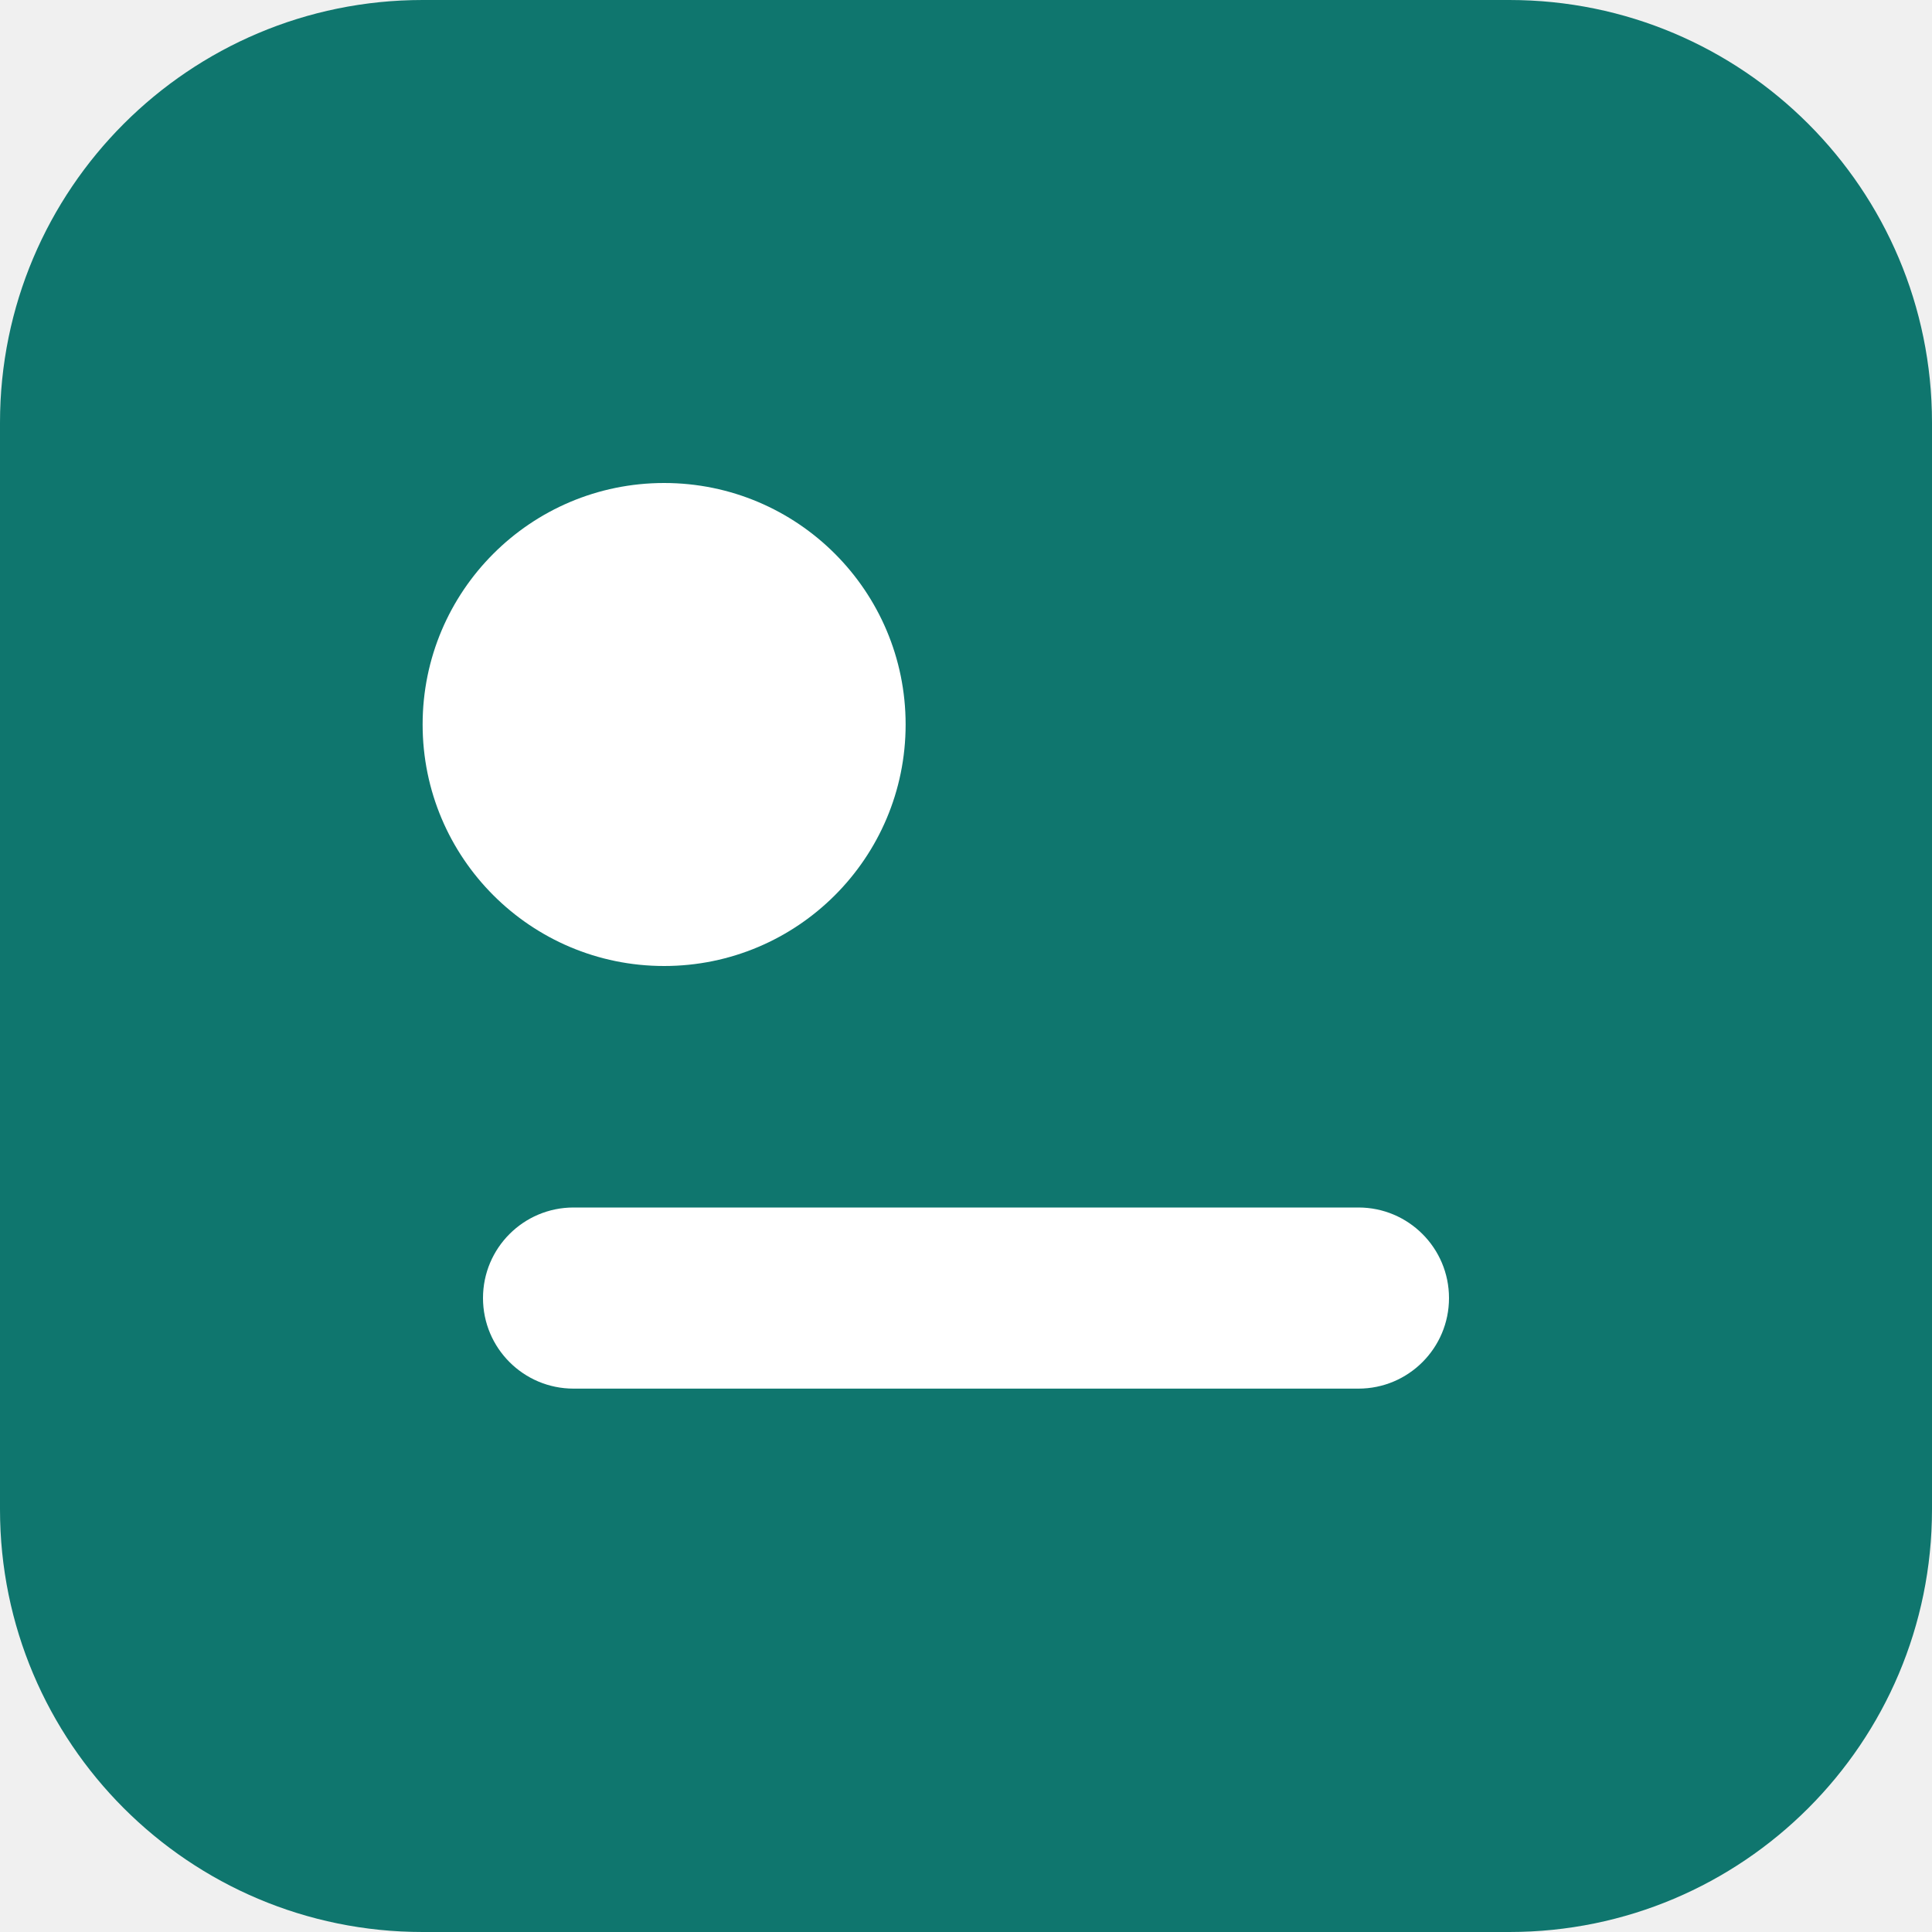
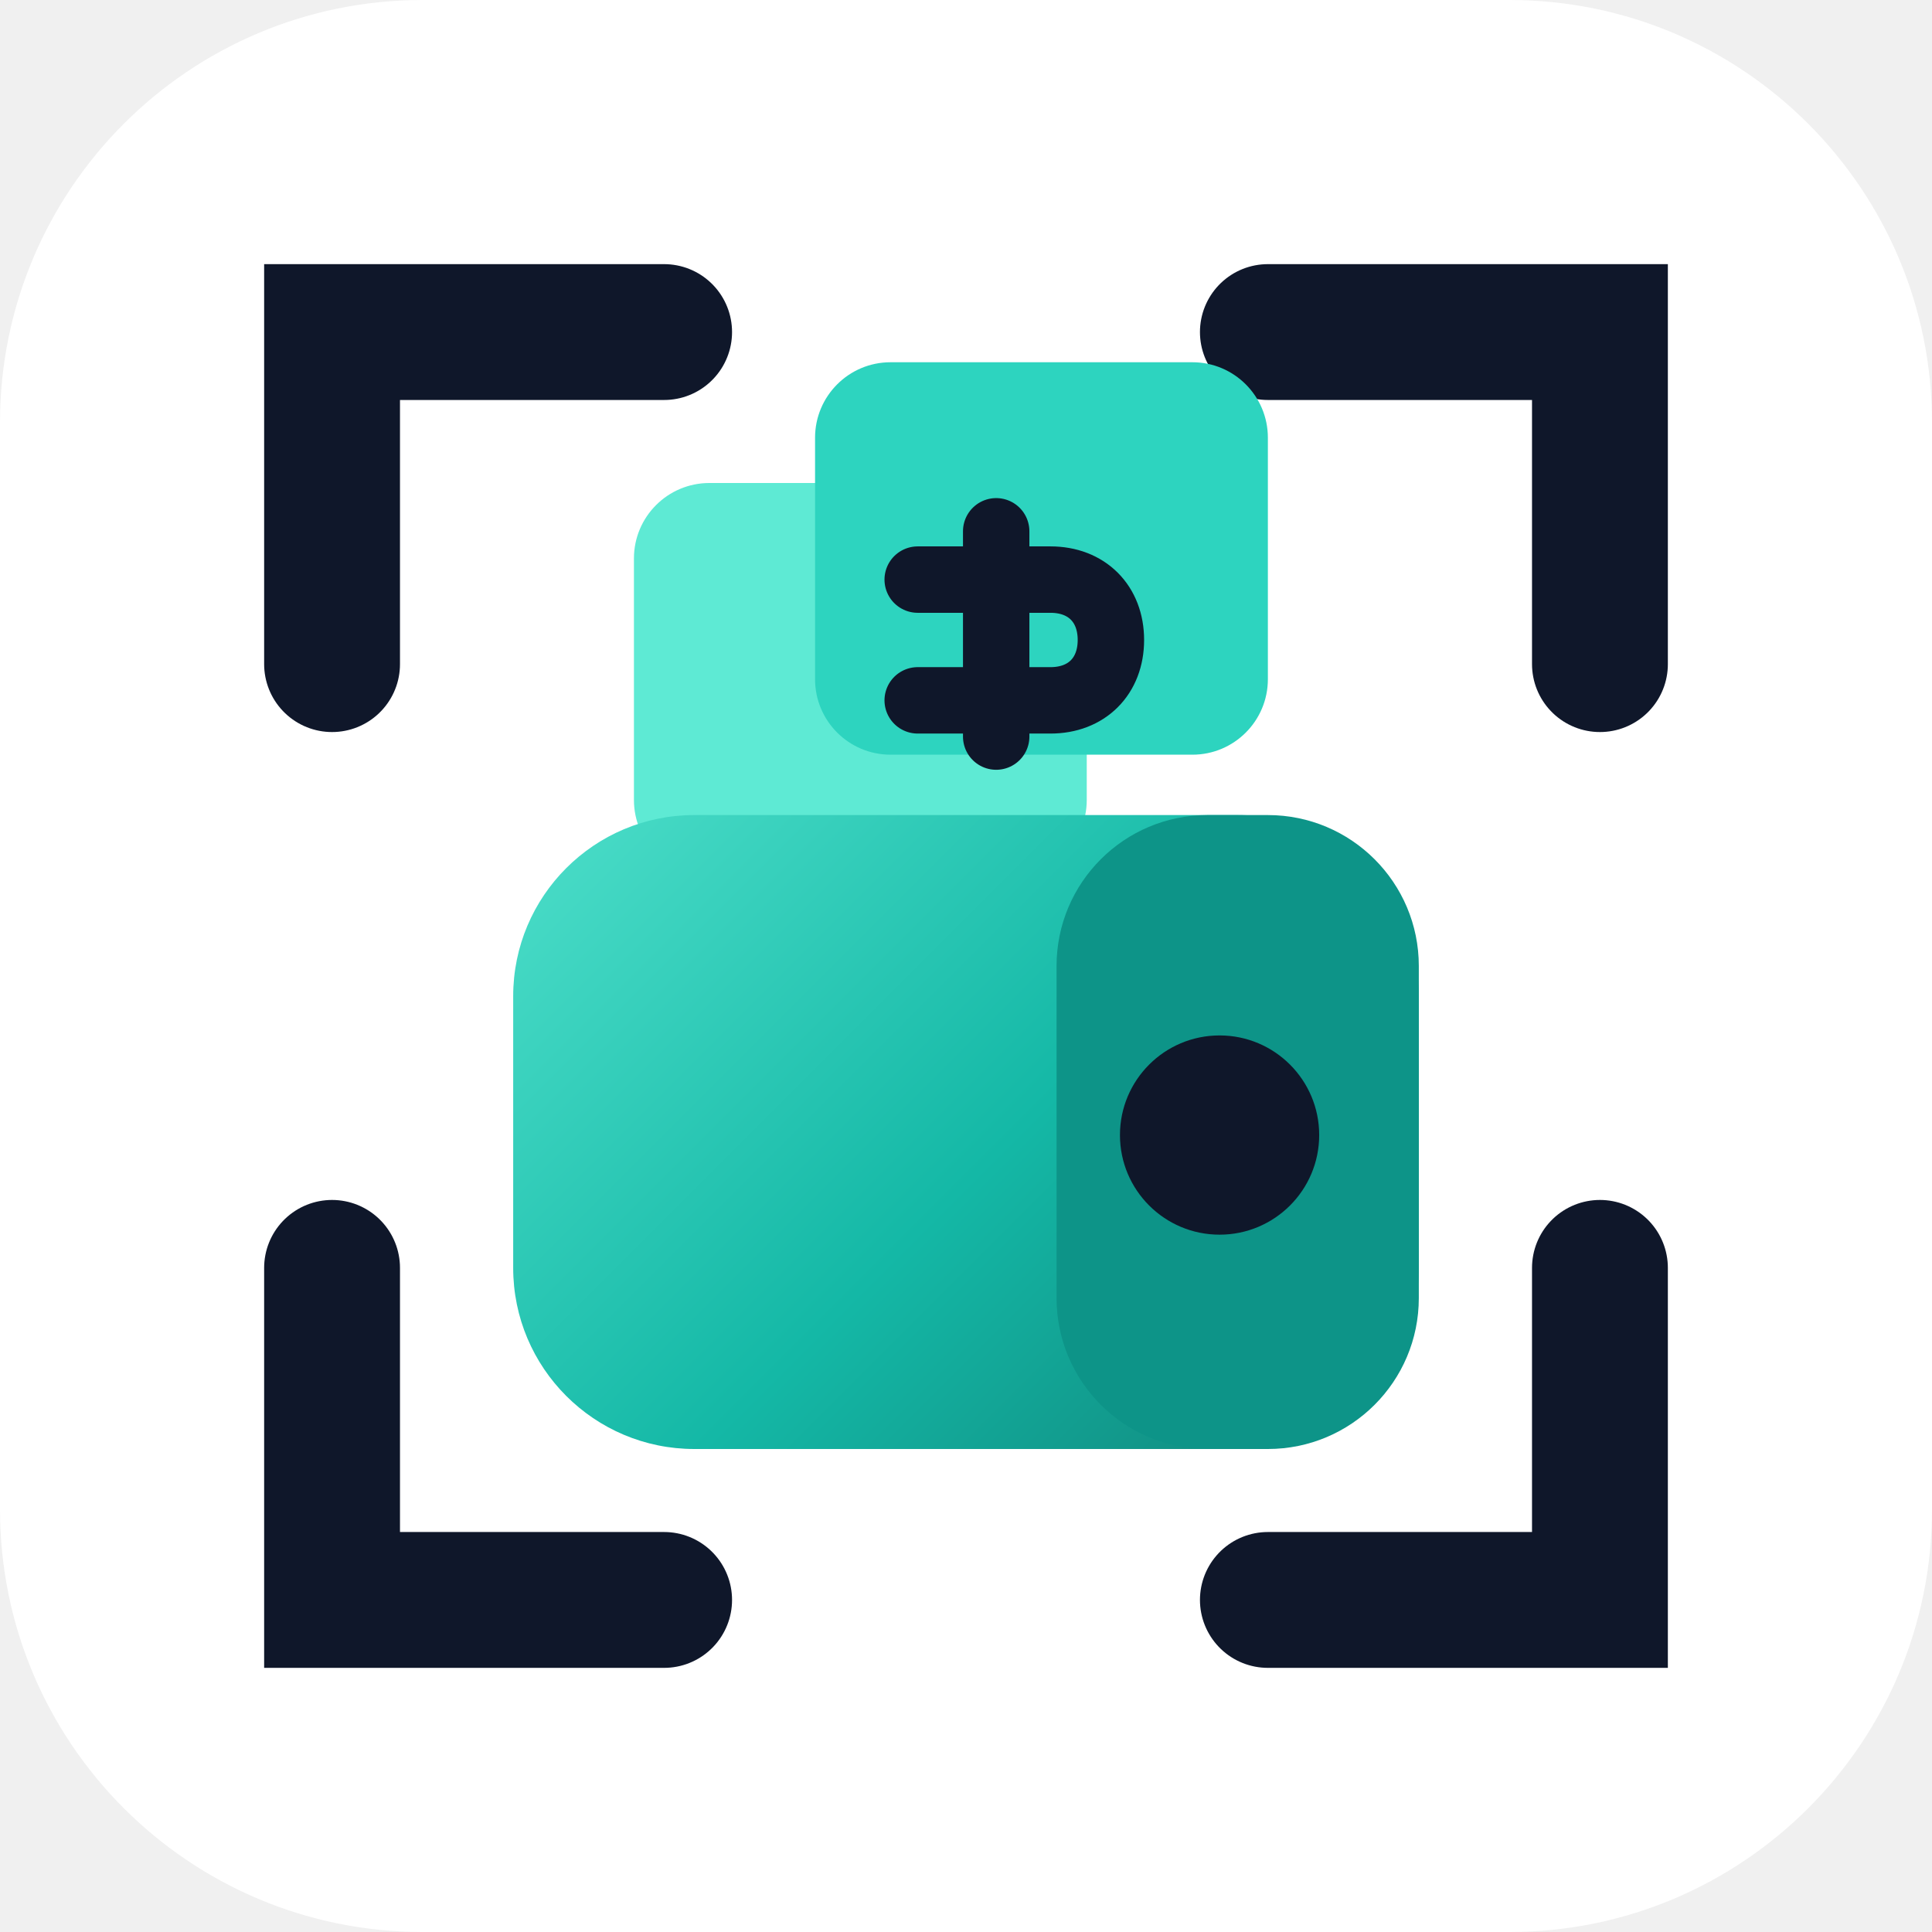
- <svg xmlns="http://www.w3.org/2000/svg" viewBox="0 0 32 32" role="img" aria-label="ExpenseSnap">
-   <rect width="32" height="32" rx="7" fill="#0f766e" />
-   <circle cx="11" cy="12" r="4" fill="#ffffff" />
-   <rect x="8" y="20" width="16" height="3" rx="1.5" fill="#ffffff" />
+ <svg xmlns="http://www.w3.org/2000/svg" viewBox="0 0 32 32" width="32" height="32" role="img" aria-label="ExpenseSnap">
+   <defs>
+     <linearGradient id="wallet" x1="8" y1="10" x2="24" y2="26" gradientUnits="userSpaceOnUse">
+       <stop offset="0" stop-color="#5eead4" />
+       <stop offset="0.55" stop-color="#14b8a6" />
+       <stop offset="1" stop-color="#0f766e" />
+     </linearGradient>
+     <style>
+       .bg { fill: #ffffff; }
+       .frame { stroke: #0f172a; }
+       .clasp { fill: #0f172a; }
+       @media (prefers-color-scheme: dark) {
+         .bg { fill: #1a1b22; }
+         .frame { stroke: #cbd5e1; }
+         .clasp { fill: #e2e8f0; }
+       }
+     </style>
+   </defs>
+   <rect class="bg" width="32" height="32" rx="7" />
+   <path class="frame" fill="none" stroke-width="2.25" stroke-linecap="round" d="M5.5 11V5.5H11" />
+   <path class="frame" fill="none" stroke-width="2.25" stroke-linecap="round" d="M26.5 11V5.5H21" />
+   <path class="frame" fill="none" stroke-width="2.25" stroke-linecap="round" d="M5.5 21v5.5H11" />
+   <path class="frame" fill="none" stroke-width="2.25" stroke-linecap="round" d="M26.5 21v5.5H21" />
+   <rect x="10.5" y="8" width="7.5" height="6.5" rx="1.25" fill="#5eead4" />
+   <rect x="13.5" y="6" width="7.5" height="6.5" rx="1.25" fill="#2dd4bf" />
+   <path fill="none" stroke="#0f172a" stroke-width="1.1" stroke-linecap="round" d="M16.5 8.8v3.4M15.2 9.6h2.2c.6 0 1 .4 1 1s-.4 1-1 1h-2.2" />
+   <rect x="8.5" y="13.5" width="15" height="10.5" rx="3" fill="url(#wallet)" />
+   <rect x="17.5" y="13.5" width="6" height="10.5" rx="2.5" fill="#0d9488" />
+   <circle class="clasp" cx="20.2" cy="18.8" r="1.65" />
</svg>
